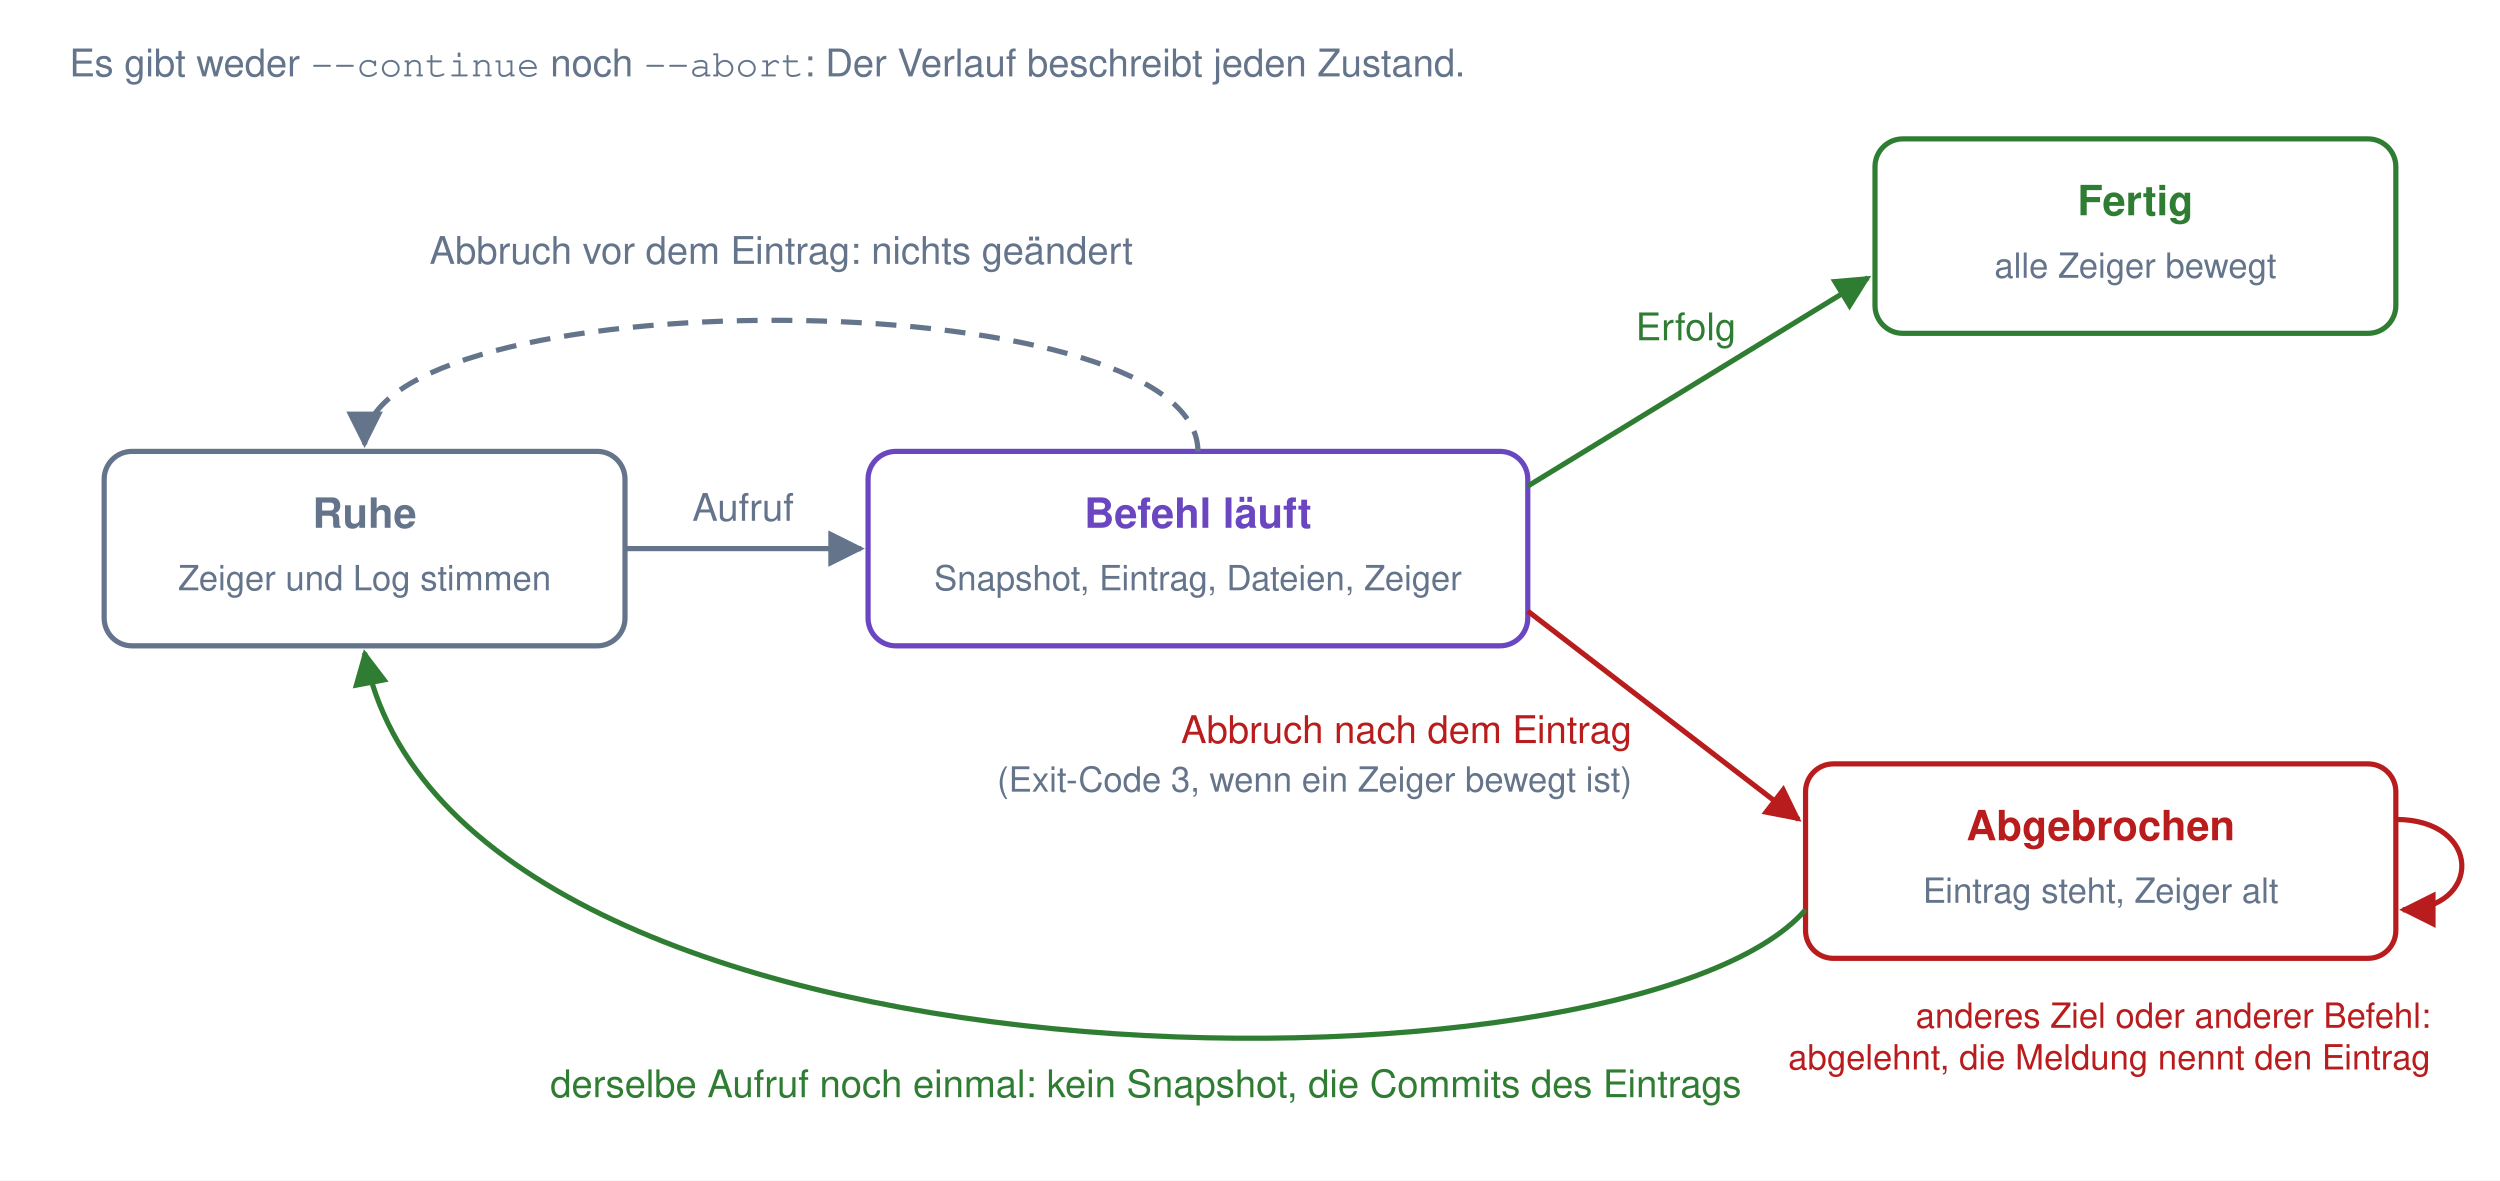
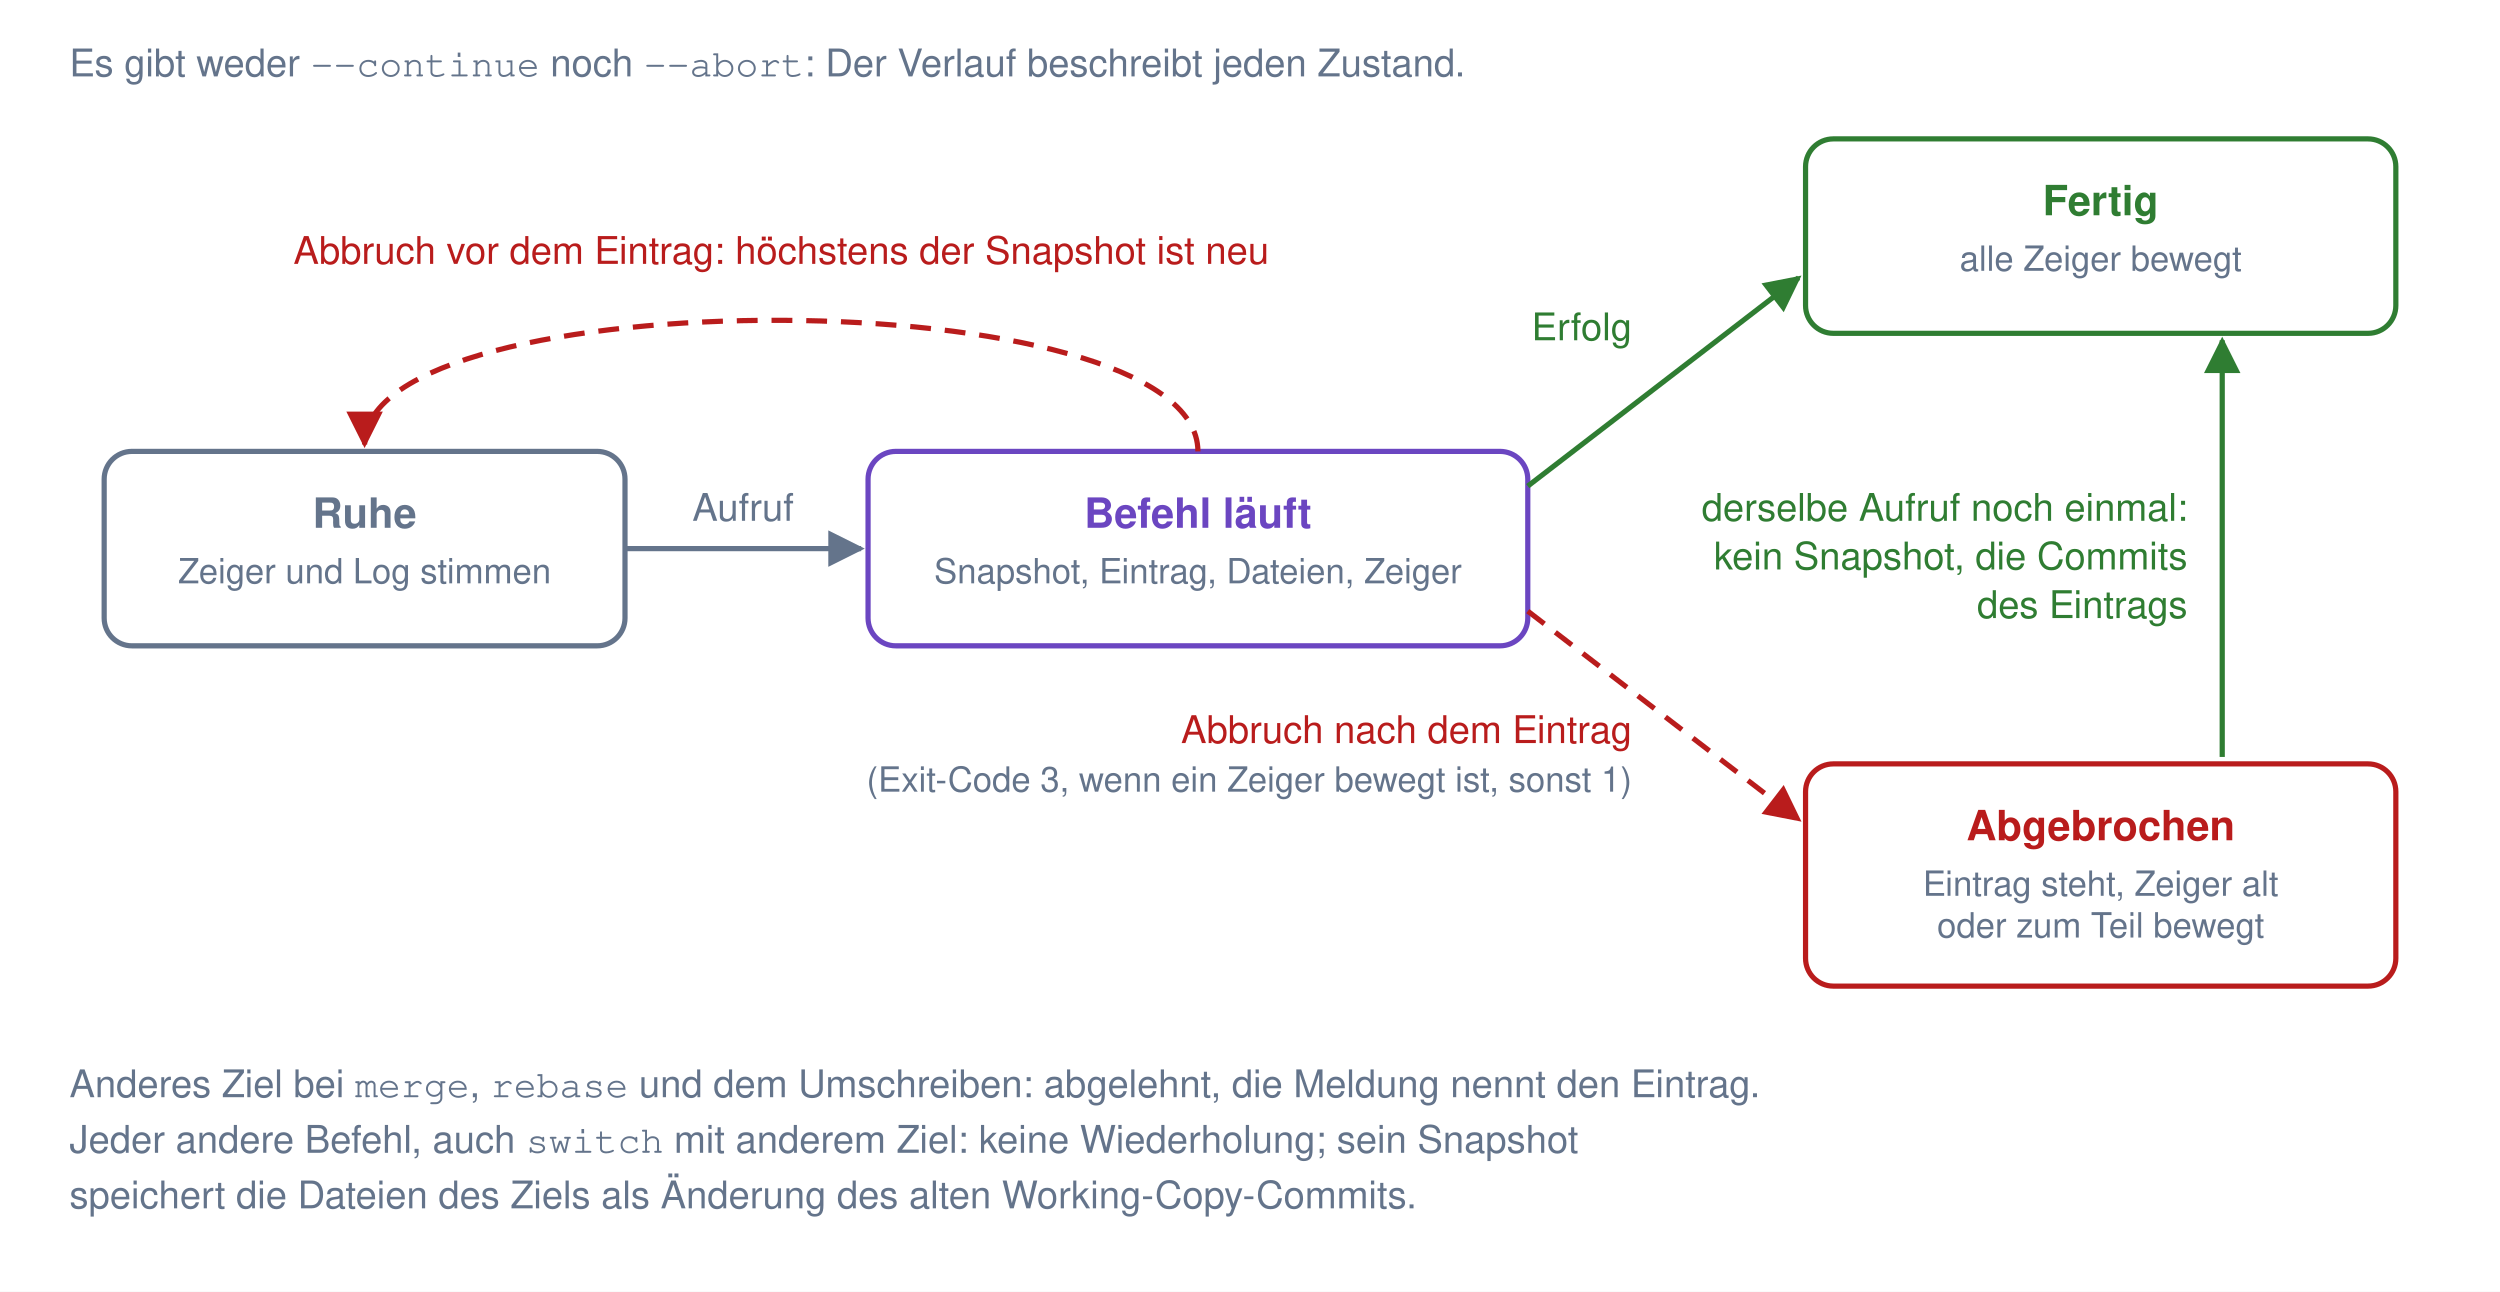
- <svg xmlns="http://www.w3.org/2000/svg" viewBox="0 0 720 340" font-family="Helvetica, Arial, sans-serif">
+ <svg xmlns="http://www.w3.org/2000/svg" viewBox="0 0 720 372" font-family="Helvetica, Arial, sans-serif">
  <defs>
    <marker id="arrow-slate" viewBox="0 0 10 10" refX="9" refY="5" markerWidth="7" markerHeight="7" orient="auto">
      <path d="M0,0 L10,5 L0,10 z" fill="#64748B" />
    </marker>
    <marker id="arrow-green" viewBox="0 0 10 10" refX="9" refY="5" markerWidth="7" markerHeight="7" orient="auto">
      <path d="M0,0 L10,5 L0,10 z" fill="#2F7D32" />
    </marker>
    <marker id="arrow-blue" viewBox="0 0 10 10" refX="9" refY="5" markerWidth="7" markerHeight="7" orient="auto">
      <path d="M0,0 L10,5 L0,10 z" fill="#2B6CB0" />
    </marker>
    <marker id="arrow-orange" viewBox="0 0 10 10" refX="9" refY="5" markerWidth="7" markerHeight="7" orient="auto">
      <path d="M0,0 L10,5 L0,10 z" fill="#B45309" />
    </marker>
    <marker id="arrow-purple" viewBox="0 0 10 10" refX="9" refY="5" markerWidth="7" markerHeight="7" orient="auto">
      <path d="M0,0 L10,5 L0,10 z" fill="#6B46C1" />
    </marker>
    <marker id="arrow-red" viewBox="0 0 10 10" refX="9" refY="5" markerWidth="7" markerHeight="7" orient="auto">
      <path d="M0,0 L10,5 L0,10 z" fill="#B91C1C" />
    </marker>
  </defs>
-   <rect x="0" y="0" width="720" height="340" fill="#FFFFFF" />
+   <rect x="0" y="0" width="720" height="372" fill="#FFFFFF" />
  <rect x="30" y="130" width="150" height="56" rx="8" stroke="#64748B" stroke-width="1.5" fill="#FFFFFF" />
  <text x="105.0" y="152" font-size="12" font-weight="bold" text-anchor="middle" fill="#64748B">Ruhe</text>
-   <text x="105.0" y="170" font-size="10" text-anchor="middle" fill="#64748B">Zeiger und Log stimmen</text>
+   <text x="105.0" y="168" font-size="10" text-anchor="middle" fill="#64748B">Zeiger und Log stimmen</text>
  <rect x="250" y="130" width="190" height="56" rx="8" stroke="#6B46C1" stroke-width="1.5" fill="#FFFFFF" />
  <text x="345.0" y="152" font-size="12" font-weight="bold" text-anchor="middle" fill="#6B46C1">Befehl läuft</text>
-   <text x="345.0" y="170" font-size="10" text-anchor="middle" fill="#64748B">Snapshot, Eintrag, Dateien, Zeiger</text>
-   <rect x="540" y="40" width="150" height="56" rx="8" stroke="#2F7D32" stroke-width="1.5" fill="#FFFFFF" />
-   <text x="615.0" y="62" font-size="12" font-weight="bold" text-anchor="middle" fill="#2F7D32">Fertig</text>
-   <text x="615.0" y="80" font-size="10" text-anchor="middle" fill="#64748B">alle Zeiger bewegt</text>
-   <rect x="520" y="220" width="170" height="56" rx="8" stroke="#B91C1C" stroke-width="1.5" fill="#FFFFFF" />
+   <text x="345.0" y="168" font-size="10" text-anchor="middle" fill="#64748B">Snapshot, Eintrag, Dateien, Zeiger</text>
+   <rect x="520" y="40" width="170" height="56" rx="8" stroke="#2F7D32" stroke-width="1.5" fill="#FFFFFF" />
+   <text x="605.0" y="62" font-size="12" font-weight="bold" text-anchor="middle" fill="#2F7D32">Fertig</text>
+   <text x="605.0" y="78" font-size="10" text-anchor="middle" fill="#64748B">alle Zeiger bewegt</text>
+   <rect x="520" y="220" width="170" height="64" rx="8" stroke="#B91C1C" stroke-width="1.5" fill="#FFFFFF" />
  <text x="605.0" y="242" font-size="12" font-weight="bold" text-anchor="middle" fill="#B91C1C">Abgebrochen</text>
-   <text x="605.0" y="260" font-size="10" text-anchor="middle" fill="#64748B">Eintrag steht, Zeiger alt</text>
+   <text x="605.0" y="258" font-size="10" text-anchor="middle" fill="#64748B">Eintrag steht, Zeiger alt</text>
+   <text x="605.0" y="270" font-size="10" text-anchor="middle" fill="#64748B">oder zum Teil bewegt</text>
  <line x1="180" y1="158" x2="248" y2="158" stroke="#64748B" stroke-width="1.5" marker-end="url(#arrow-slate)" />
  <text x="214" y="150" font-size="11" text-anchor="middle" fill="#64748B">Aufruf</text>
-   <line x1="440" y1="140" x2="538" y2="80" stroke="#2F7D32" stroke-width="1.5" marker-end="url(#arrow-green)" />
-   <text x="500" y="98" font-size="11" text-anchor="end" fill="#2F7D32">Erfolg</text>
-   <line x1="440" y1="176" x2="518" y2="236" stroke="#B91C1C" stroke-width="1.5" marker-end="url(#arrow-red)" />
+   <line x1="440" y1="140" x2="518" y2="80" stroke="#2F7D32" stroke-width="1.5" marker-end="url(#arrow-green)" />
+   <text x="470" y="98" font-size="11" text-anchor="end" fill="#2F7D32">Erfolg</text>
+   <line x1="440" y1="176" x2="518" y2="236" stroke="#B91C1C" stroke-width="1.5" stroke-dasharray="6 4" marker-end="url(#arrow-red)" />
  <text x="470" y="214" font-size="11" text-anchor="end" fill="#B91C1C">Abbruch nach dem Eintrag</text>
-   <text x="470" y="228" font-size="10" text-anchor="end" fill="#64748B">(Exit-Code 3, wenn ein Zeiger bewegt ist)</text>
-   <path d="M 345 130 C 345 80 105 80 105 128" stroke="#64748B" stroke-width="1.5" fill="none" stroke-dasharray="6 4" marker-end="url(#arrow-slate)" />
-   <text x="225" y="76" font-size="11" text-anchor="middle" fill="#64748B">Abbruch vor dem Eintrag: nichts geändert</text>
-   <path d="M 520 262 C 470 320 130 320 105 188" stroke="#2F7D32" stroke-width="1.5" fill="none" marker-end="url(#arrow-green)" />
-   <text x="330" y="316" font-size="11" text-anchor="middle" fill="#2F7D32">derselbe Aufruf noch einmal: kein Snapshot, die Commits des Eintrags</text>
-   <path d="M 690 236 C 715 236 715 262 692 262" stroke="#B91C1C" stroke-width="1.5" fill="none" marker-end="url(#arrow-red)" />
-   <text x="700" y="296" font-size="10" text-anchor="end" fill="#B91C1C">anderes Ziel oder anderer Befehl:</text>
-   <text x="700" y="308" font-size="10" text-anchor="end" fill="#B91C1C">abgelehnt, die Meldung nennt den Eintrag</text>
+   <text x="470" y="228" font-size="10" text-anchor="end" fill="#64748B">(Exit-Code 3, wenn ein Zeiger bewegt ist, sonst 1)</text>
+   <path d="M 345 130 C 345 80 105 80 105 128" stroke="#B91C1C" stroke-width="1.5" fill="none" stroke-dasharray="6 4" marker-end="url(#arrow-red)" />
+   <text x="225" y="76" font-size="11" text-anchor="middle" fill="#B91C1C">Abbruch vor dem Eintrag: höchstens der Snapshot ist neu</text>
+   <line x1="640" y1="218" x2="640" y2="98" stroke="#2F7D32" stroke-width="1.5" marker-end="url(#arrow-green)" />
+   <text x="630" y="150" font-size="11" text-anchor="end" fill="#2F7D32">derselbe Aufruf noch einmal:</text>
+   <text x="630" y="164" font-size="11" text-anchor="end" fill="#2F7D32">kein Snapshot, die Commits</text>
+   <text x="630" y="178" font-size="11" text-anchor="end" fill="#2F7D32">des Eintrags</text>
+   <text x="20" y="316" font-size="11" fill="#64748B">Anderes Ziel bei <tspan font-family="Courier, monospace">merge</tspan>, <tspan font-family="Courier, monospace">rebase</tspan> und dem Umschreiben: abgelehnt, die Meldung nennt den Eintrag.</text>
+   <text x="20" y="332" font-size="11" fill="#64748B">Jeder andere Befehl, auch <tspan font-family="Courier, monospace">switch</tspan> mit anderem Ziel: keine Wiederholung; sein Snapshot</text>
+   <text x="20" y="348" font-size="11" fill="#64748B">speichert die Dateien des Ziels als Änderung des alten Working-Copy-Commits.</text>
  <text x="20" y="22" font-size="11" fill="#64748B">Es gibt weder <tspan font-family="Courier, monospace">--continue</tspan> noch <tspan font-family="Courier, monospace">--abort</tspan>: Der Verlauf beschreibt jeden Zustand.</text>
</svg>
